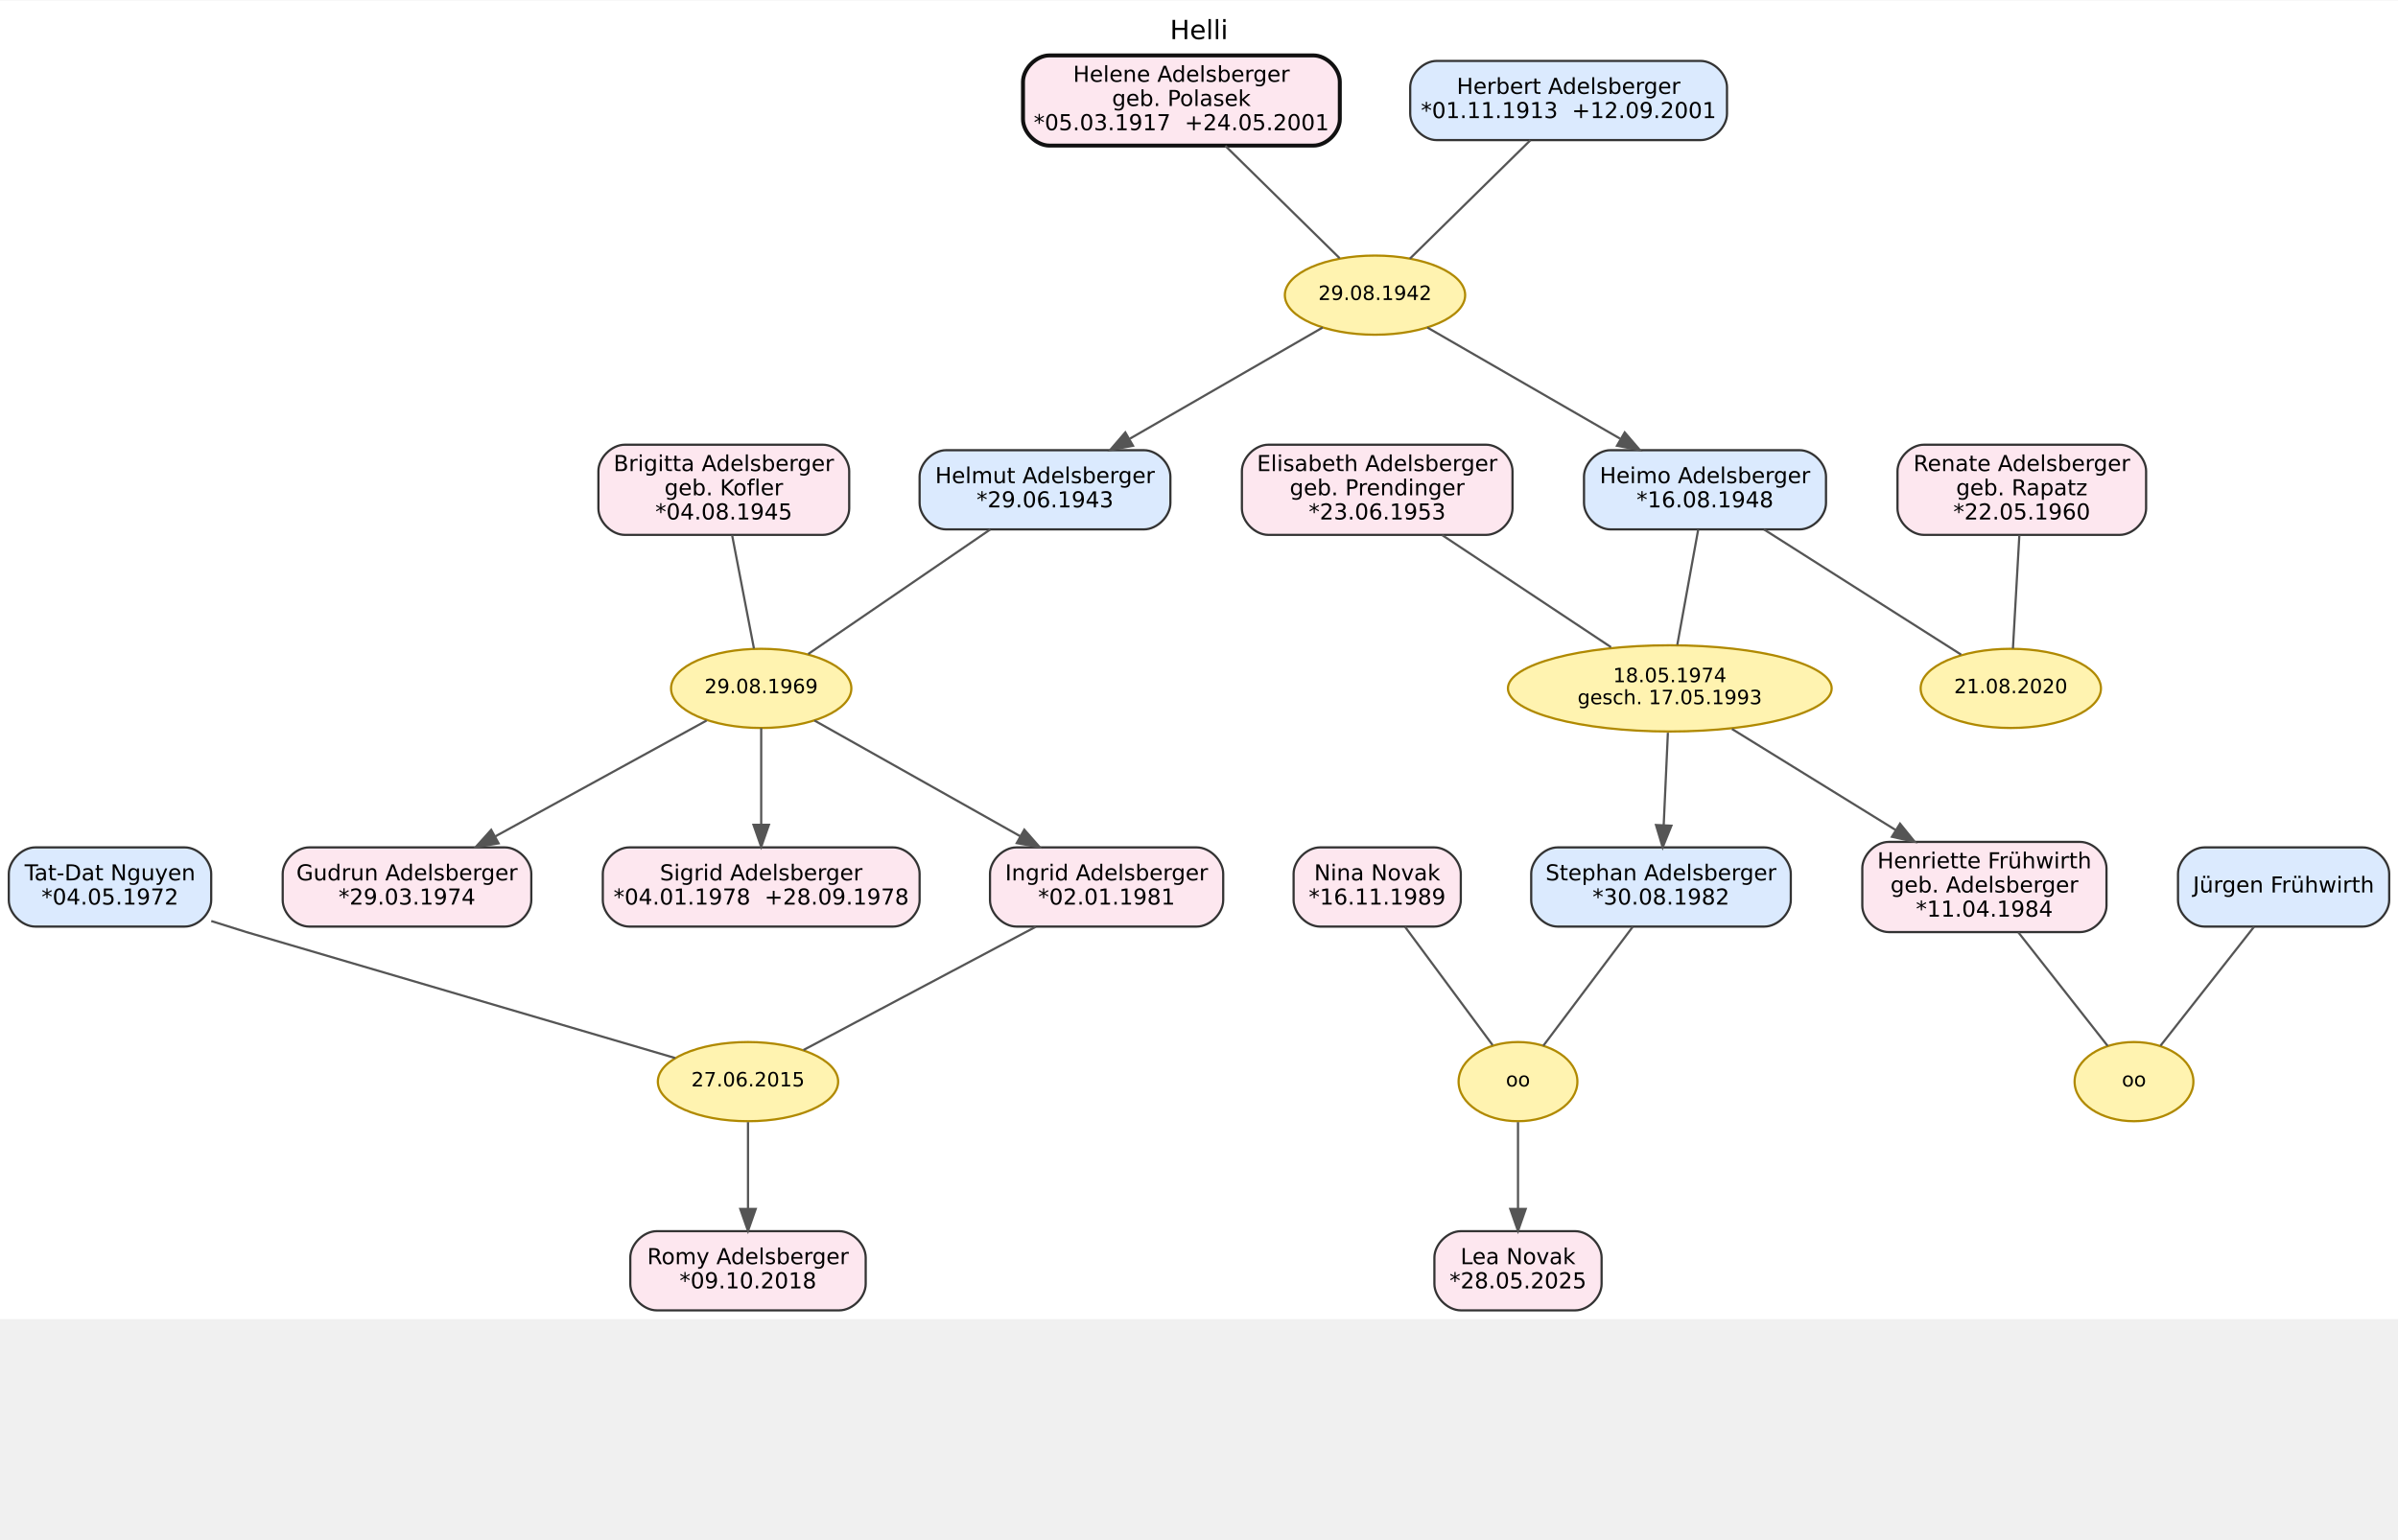
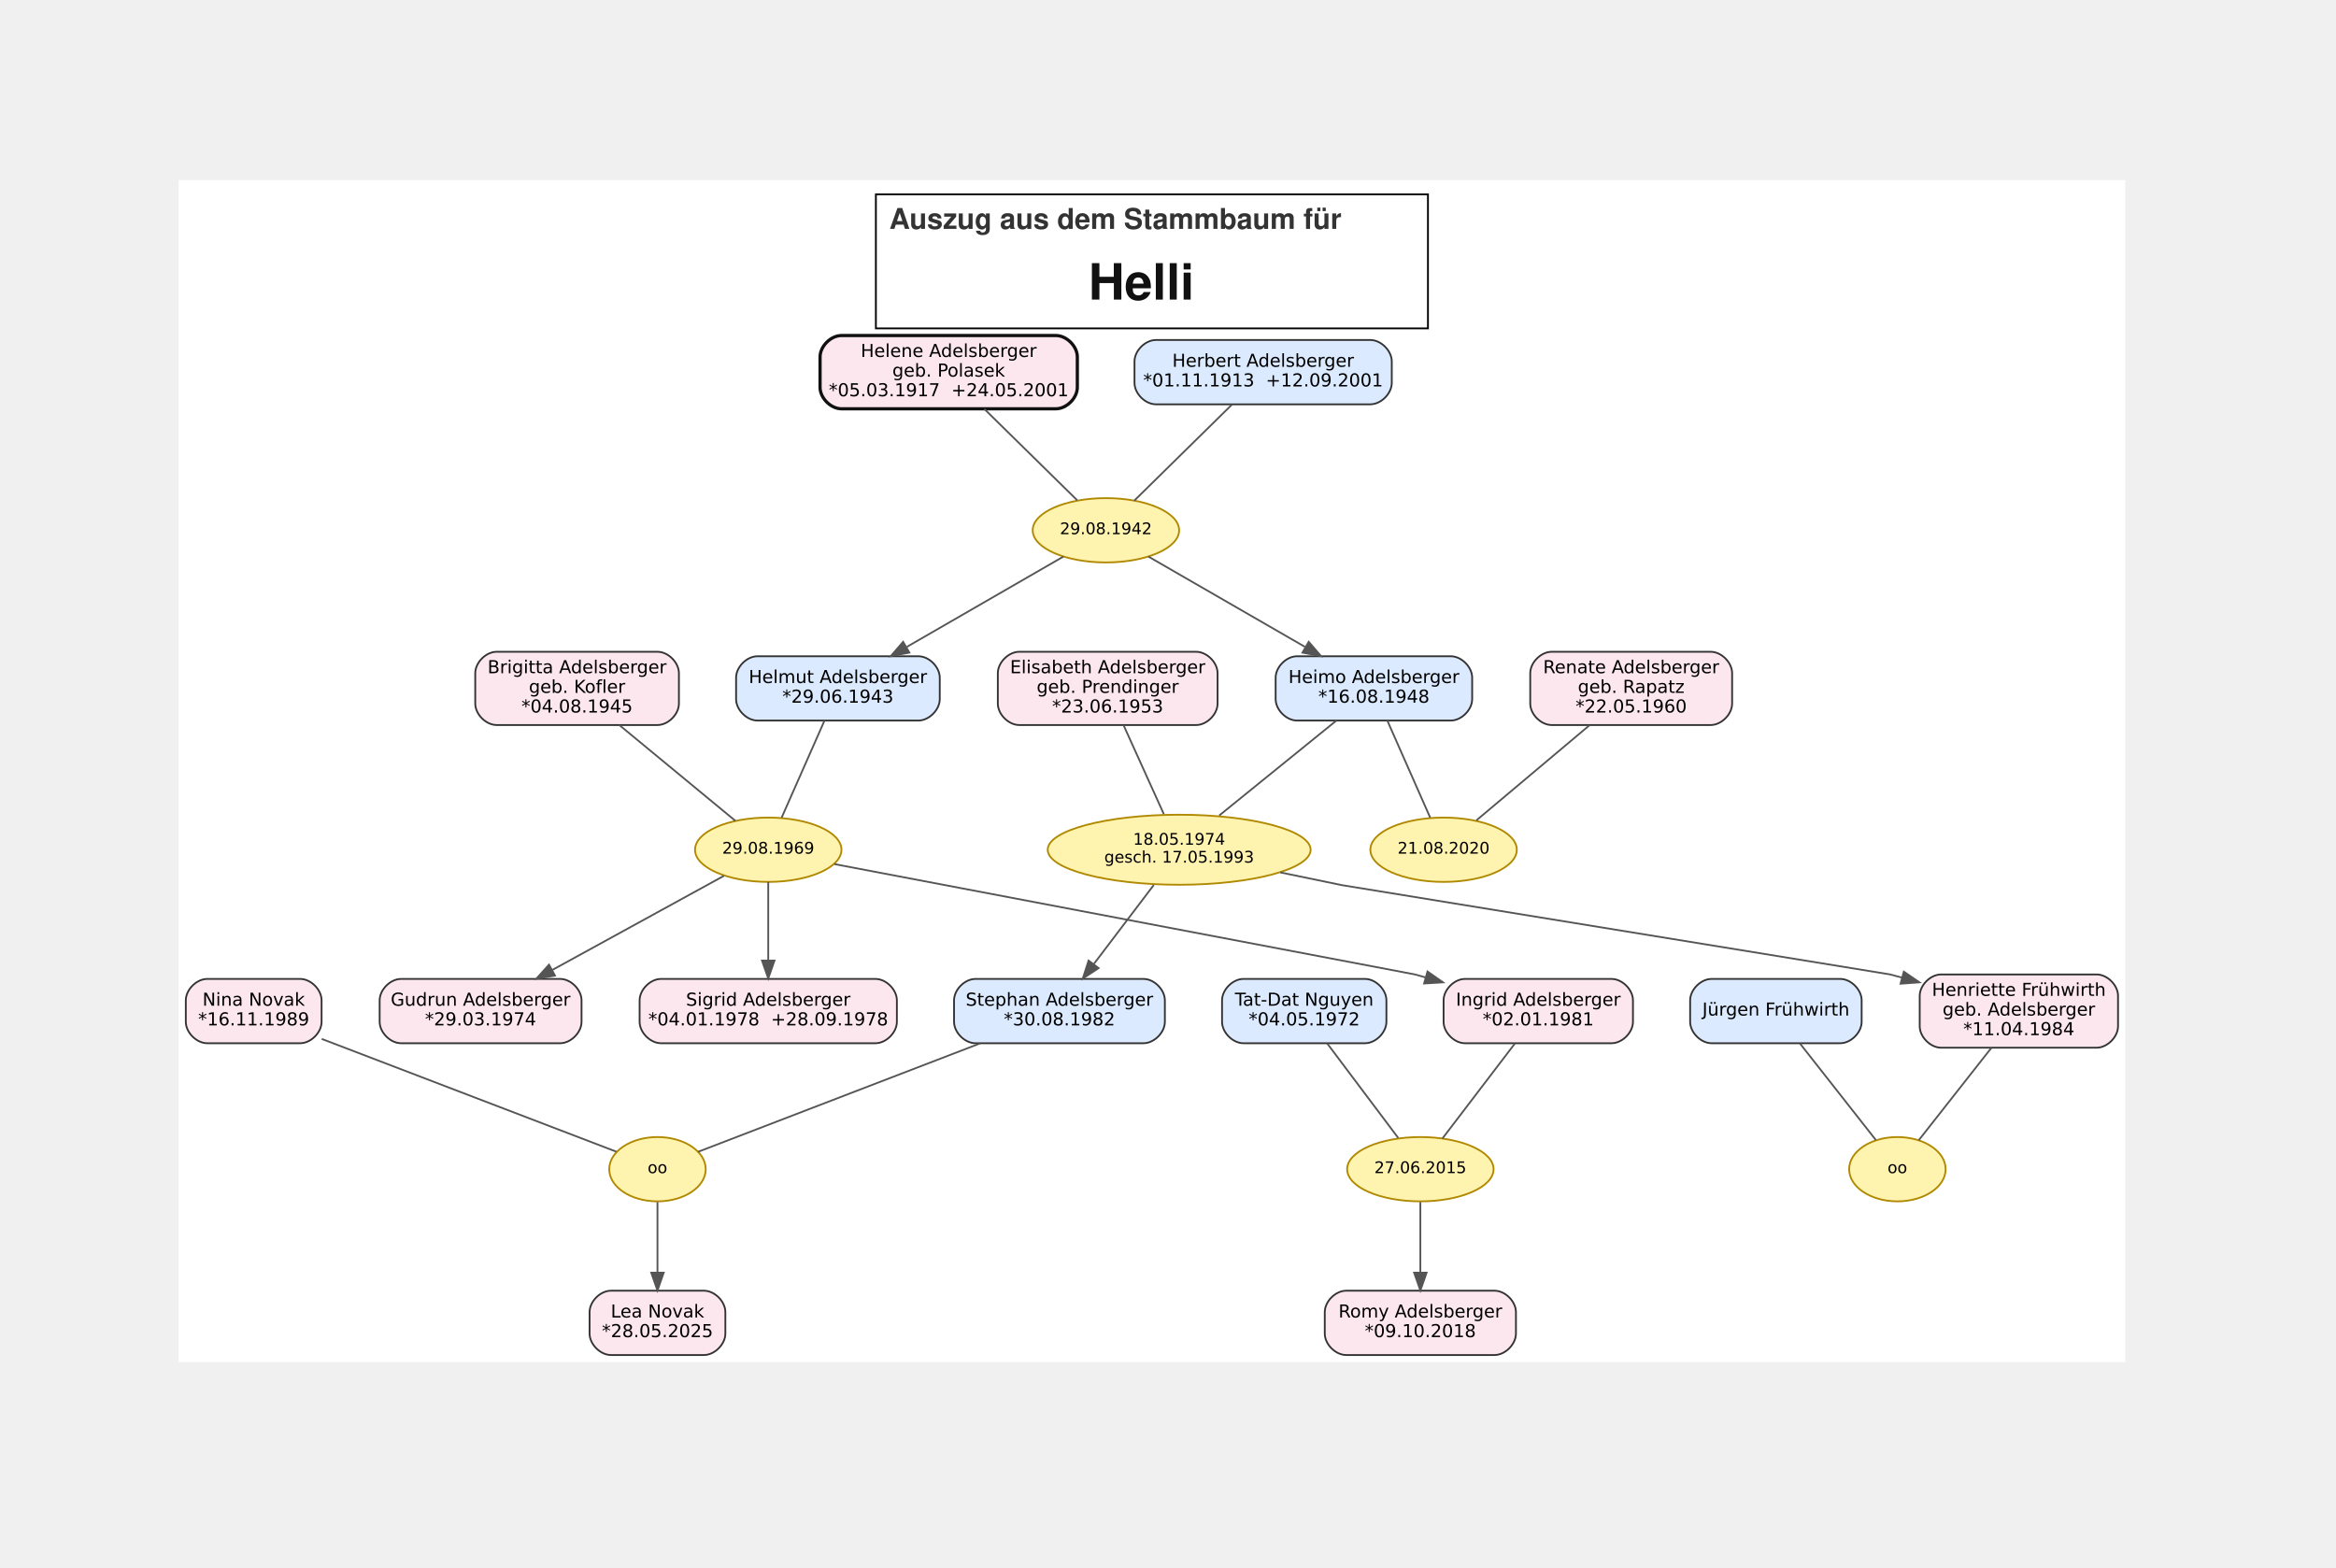
- <svg xmlns="http://www.w3.org/2000/svg" width="1090pt" height="700pt" viewBox="0 0 1090 699.6">
-   <g id="graph0" class="graph" transform="scale(1 1) rotate(0) translate(4 595.6)">
-     <polygon fill="white" stroke="transparent" points="-4,4 -4,-595.6 1086,-595.6 1086,4 -4,4" />
-     <text text-anchor="middle" x="541" y="-578" font-family="DejaVu Sans" font-size="12.00">Helli</text>
+ <svg xmlns="http://www.w3.org/2000/svg" width="1326pt" height="890pt" viewBox="-82 -85.6 1307.5 876">
+   <g id="graph0" class="graph" transform="scale(1 1) rotate(0) translate(22 672)">
+     <polygon fill="white" stroke="transparent" points="-4,4 -4,-657.6 1085.5,-657.6 1085.5,4 -4,4" />
+     <text text-anchor="start" x="393.75" y="-630.3" font-family="Helvetica,sans-Serif" font-weight="bold" font-size="16.00" fill="#333333">Auszug aus dem Stammbaum für</text>
+     <text text-anchor="start" x="505.25" y="-590.7" font-family="Helvetica,sans-Serif" font-weight="bold" font-size="28.00" fill="#111111">Helli</text>
+     <polygon fill="none" stroke="black" points="386.25,-574.6 386.25,-649.6 695.25,-649.6 695.25,-574.6 386.25,-574.6" />
+     <g id="P_att35" class="node">
+       <path fill="#fde7ef" stroke="#333333" d="M1069.5,-213C1069.5,-213 982.5,-213 982.5,-213 976.5,-213 970.5,-207 970.5,-201 970.5,-201 970.5,-184 970.5,-184 970.5,-178 976.5,-172 982.5,-172 982.5,-172 1069.5,-172 1069.5,-172 1075.5,-172 1081.5,-178 1081.5,-184 1081.5,-184 1081.5,-201 1081.5,-201 1081.5,-207 1075.5,-213 1069.5,-213" />
+       <text text-anchor="middle" x="1026" y="-201" font-family="DejaVu Sans" font-size="10.00">Henriette Frühwirth</text>
+       <text text-anchor="middle" x="1026" y="-190" font-family="DejaVu Sans" font-size="10.00">geb. Adelsberger</text>
+       <text text-anchor="middle" x="1026" y="-179" font-family="DejaVu Sans" font-size="10.00">*11.04.1984</text>
+     </g>
+     <g id="P_g6p13" class="node">
+       <path fill="#dbeafe" stroke="#333333" d="M926,-210.5C926,-210.5 854,-210.5 854,-210.5 848,-210.5 842,-204.5 842,-198.5 842,-198.5 842,-186.5 842,-186.5 842,-180.5 848,-174.5 854,-174.5 854,-174.5 926,-174.5 926,-174.5 932,-174.5 938,-180.5 938,-186.5 938,-186.5 938,-198.5 938,-198.5 938,-204.5 932,-210.5 926,-210.5" />
+       <text text-anchor="middle" x="890" y="-190" font-family="DejaVu Sans" font-size="10.00">Jürgen Frühwirth</text>
+     </g>
+     <g id="M_g6F5" class="node">
+       <ellipse fill="#fff3b0" stroke="#b08900" cx="958" cy="-104" rx="27" ry="18" />
+       <text text-anchor="middle" x="958" y="-101.8" font-family="DejaVu Sans" font-size="9.00">oo</text>
+     </g>
+     <g id="edge37" class="edge">
+       <path fill="none" stroke="#555555" d="M1010.57,-171.87C998.27,-156.22 981.28,-134.61 969.98,-120.25" />
+     </g>
    <g id="P_att34" class="node">
-       <path fill="#fde7ef" stroke="#333333" d="M540,-210.5C540,-210.5 458,-210.5 458,-210.5 452,-210.5 446,-204.5 446,-198.5 446,-198.5 446,-186.5 446,-186.5 446,-180.5 452,-174.5 458,-174.5 458,-174.5 540,-174.5 540,-174.5 546,-174.5 552,-180.5 552,-186.5 552,-186.5 552,-198.5 552,-198.5 552,-204.5 546,-210.5 540,-210.5" />
-       <text text-anchor="middle" x="499" y="-195.5" font-family="DejaVu Sans" font-size="10.00">Ingrid Adelsberger</text>
-       <text text-anchor="middle" x="499" y="-184.5" font-family="DejaVu Sans" font-size="10.00">*02.01.1981</text>
+       <path fill="#fde7ef" stroke="#333333" d="M798,-210.5C798,-210.5 716,-210.5 716,-210.5 710,-210.5 704,-204.5 704,-198.5 704,-198.5 704,-186.5 704,-186.5 704,-180.5 710,-174.5 716,-174.5 716,-174.5 798,-174.5 798,-174.5 804,-174.5 810,-180.5 810,-186.5 810,-186.5 810,-198.5 810,-198.5 810,-204.5 804,-210.5 798,-210.5" />
+       <text text-anchor="middle" x="757" y="-195.5" font-family="DejaVu Sans" font-size="10.00">Ingrid Adelsberger</text>
+       <text text-anchor="middle" x="757" y="-184.5" font-family="DejaVu Sans" font-size="10.00">*02.01.1981</text>
    </g>
    <g id="P_g6p09" class="node">
-       <path fill="#dbeafe" stroke="#333333" d="M80,-210.5C80,-210.5 12,-210.5 12,-210.5 6,-210.5 0,-204.5 0,-198.5 0,-198.5 0,-186.5 0,-186.5 0,-180.5 6,-174.5 12,-174.5 12,-174.5 80,-174.5 80,-174.5 86,-174.5 92,-180.5 92,-186.5 92,-186.5 92,-198.5 92,-198.5 92,-204.5 86,-210.5 80,-210.5" />
-       <text text-anchor="middle" x="46" y="-195.5" font-family="DejaVu Sans" font-size="10.00">Tat-Dat Nguyen</text>
-       <text text-anchor="middle" x="46" y="-184.5" font-family="DejaVu Sans" font-size="10.00">*04.05.1972</text>
+       <path fill="#dbeafe" stroke="#333333" d="M660,-210.5C660,-210.5 592,-210.5 592,-210.5 586,-210.5 580,-204.5 580,-198.5 580,-198.5 580,-186.5 580,-186.5 580,-180.5 586,-174.5 592,-174.5 592,-174.5 660,-174.5 660,-174.5 666,-174.5 672,-180.5 672,-186.5 672,-186.5 672,-198.5 672,-198.5 672,-204.5 666,-210.5 660,-210.5" />
+       <text text-anchor="middle" x="626" y="-195.5" font-family="DejaVu Sans" font-size="10.00">Tat-Dat Nguyen</text>
+       <text text-anchor="middle" x="626" y="-184.5" font-family="DejaVu Sans" font-size="10.00">*04.05.1972</text>
    </g>
    <g id="M_g6F2" class="node">
-       <ellipse fill="#fff3b0" stroke="#b08900" cx="336" cy="-104" rx="40.98" ry="18" />
-       <text text-anchor="middle" x="336" y="-101.8" font-family="DejaVu Sans" font-size="9.00">27.06.2015</text>
-     </g>
-     <g id="edge16" class="edge">
-       <path fill="none" stroke="#555555" d="M466.8,-174.41C435.81,-157.97 389.59,-133.44 361.2,-118.37" />
+       <ellipse fill="#fff3b0" stroke="#b08900" cx="691" cy="-104" rx="40.98" ry="18" />
+       <text text-anchor="middle" x="691" y="-101.8" font-family="DejaVu Sans" font-size="9.00">27.06.2015</text>
+     </g>
+     <g id="edge21" class="edge">
+       <path fill="none" stroke="#555555" d="M743.96,-174.41C732.16,-158.95 714.92,-136.35 703.34,-121.18" />
+     </g>
+     <g id="P_att36" class="node">
+       <path fill="#dbeafe" stroke="#333333" d="M410,-391.1C410,-391.1 320,-391.1 320,-391.1 314,-391.1 308,-385.1 308,-379.1 308,-379.1 308,-367.1 308,-367.1 308,-361.1 314,-355.1 320,-355.1 320,-355.1 410,-355.1 410,-355.1 416,-355.1 422,-361.1 422,-367.1 422,-367.1 422,-379.1 422,-379.1 422,-385.1 416,-391.1 410,-391.1" />
+       <text text-anchor="middle" x="365" y="-376.1" font-family="DejaVu Sans" font-size="10.00">Helmut Adelsberger</text>
+       <text text-anchor="middle" x="365" y="-365.1" font-family="DejaVu Sans" font-size="10.00">*29.06.1943</text>
+     </g>
+     <g id="P_g6p02" class="node">
+       <path fill="#fde7ef" stroke="#333333" d="M264,-393.6C264,-393.6 174,-393.6 174,-393.6 168,-393.6 162,-387.6 162,-381.6 162,-381.6 162,-364.6 162,-364.6 162,-358.6 168,-352.6 174,-352.6 174,-352.6 264,-352.6 264,-352.6 270,-352.6 276,-358.6 276,-364.6 276,-364.6 276,-381.6 276,-381.6 276,-387.6 270,-393.6 264,-393.6" />
+       <text text-anchor="middle" x="219" y="-381.6" font-family="DejaVu Sans" font-size="10.00">Brigitta Adelsberger</text>
+       <text text-anchor="middle" x="219" y="-370.6" font-family="DejaVu Sans" font-size="10.00">geb. Kofler</text>
+       <text text-anchor="middle" x="219" y="-359.6" font-family="DejaVu Sans" font-size="10.00">*04.08.1945</text>
+     </g>
+     <g id="P_att07" class="node">
+       <path fill="#dbeafe" stroke="#333333" d="M708,-391.1C708,-391.1 622,-391.1 622,-391.1 616,-391.1 610,-385.1 610,-379.1 610,-379.1 610,-367.1 610,-367.1 610,-361.1 616,-355.1 622,-355.1 622,-355.1 708,-355.1 708,-355.1 714,-355.1 720,-361.1 720,-367.1 720,-367.1 720,-379.1 720,-379.1 720,-385.1 714,-391.1 708,-391.1" />
+       <text text-anchor="middle" x="665" y="-376.1" font-family="DejaVu Sans" font-size="10.00">Heimo Adelsberger</text>
+       <text text-anchor="middle" x="665" y="-365.1" font-family="DejaVu Sans" font-size="10.00">*16.08.1948</text>
+     </g>
+     <g id="M_g6F1" class="node">
+       <ellipse fill="#fff3b0" stroke="#b08900" cx="326" cy="-282.8" rx="40.98" ry="18" />
+       <text text-anchor="middle" x="326" y="-280.6" font-family="DejaVu Sans" font-size="9.00">29.08.1969</text>
+     </g>
+     <g id="edge27" class="edge">
+       <path fill="none" stroke="#555555" d="M357.48,-355.07C350.57,-339.44 340.4,-316.39 333.5,-300.77" />
+     </g>
+     <g id="P_att06" class="node">
+       <path fill="#fde7ef" stroke="#111111" stroke-width="1.8" d="M487,-570.6C487,-570.6 367,-570.6 367,-570.6 361,-570.6 355,-564.6 355,-558.6 355,-558.6 355,-541.6 355,-541.6 355,-535.6 361,-529.6 367,-529.6 367,-529.6 487,-529.6 487,-529.6 493,-529.6 499,-535.6 499,-541.6 499,-541.6 499,-558.6 499,-558.6 499,-564.6 493,-570.6 487,-570.6" />
+       <text text-anchor="middle" x="427" y="-558.6" font-family="DejaVu Sans" font-size="10.00">Helene Adelsberger</text>
+       <text text-anchor="middle" x="427" y="-547.6" font-family="DejaVu Sans" font-size="10.00">geb. Polasek</text>
+       <text text-anchor="middle" x="427" y="-536.6" font-family="DejaVu Sans" font-size="10.00">*05.03.1917  +24.05.2001</text>
+     </g>
+     <g id="P_att05" class="node">
+       <path fill="#dbeafe" stroke="#333333" d="M663,-568.1C663,-568.1 543,-568.1 543,-568.1 537,-568.1 531,-562.1 531,-556.1 531,-556.1 531,-544.1 531,-544.1 531,-538.1 537,-532.1 543,-532.1 543,-532.1 663,-532.1 663,-532.1 669,-532.1 675,-538.1 675,-544.1 675,-544.1 675,-556.1 675,-556.1 675,-562.1 669,-568.1 663,-568.1" />
+       <text text-anchor="middle" x="603" y="-553.1" font-family="DejaVu Sans" font-size="10.00">Herbert Adelsberger</text>
+       <text text-anchor="middle" x="603" y="-542.1" font-family="DejaVu Sans" font-size="10.00">*01.11.1913  +12.09.2001</text>
+     </g>
+     <g id="M_attF2" class="node">
+       <ellipse fill="#fff3b0" stroke="#b08900" cx="515" cy="-461.6" rx="40.98" ry="18" />
+       <text text-anchor="middle" x="515" y="-459.4" font-family="DejaVu Sans" font-size="9.00">29.08.1942</text>
+     </g>
+     <g id="edge12" class="edge">
+       <path fill="none" stroke="#555555" d="M446.97,-529.47C462.69,-514.02 484.31,-492.76 498.93,-478.4" />
+     </g>
+     <g id="P_g6p10" class="node">
+       <path fill="#fde7ef" stroke="#333333" d="M732.5,-36C732.5,-36 649.5,-36 649.5,-36 643.5,-36 637.5,-30 637.5,-24 637.5,-24 637.5,-12 637.5,-12 637.5,-6 643.5,0 649.5,0 649.5,0 732.5,0 732.5,0 738.5,0 744.5,-6 744.5,-12 744.5,-12 744.5,-24 744.5,-24 744.5,-30 738.5,-36 732.5,-36" />
+       <text text-anchor="middle" x="691" y="-21" font-family="DejaVu Sans" font-size="10.00">Romy Adelsberger</text>
+       <text text-anchor="middle" x="691" y="-10" font-family="DejaVu Sans" font-size="10.00">*09.10.2018</text>
+     </g>
+     <g id="P_attS02" class="node">
+       <path fill="#fde7ef" stroke="#333333" d="M64,-210.5C64,-210.5 12,-210.5 12,-210.5 6,-210.5 0,-204.5 0,-198.5 0,-198.5 0,-186.5 0,-186.5 0,-180.5 6,-174.5 12,-174.5 12,-174.5 64,-174.5 64,-174.5 70,-174.5 76,-180.5 76,-186.5 76,-186.5 76,-198.5 76,-198.5 76,-204.5 70,-210.5 64,-210.5" />
+       <text text-anchor="middle" x="38" y="-195.5" font-family="DejaVu Sans" font-size="10.00">Nina Novak</text>
+       <text text-anchor="middle" x="38" y="-184.5" font-family="DejaVu Sans" font-size="10.00">*16.11.1989</text>
    </g>
    <g id="P_att21" class="node">
-       <path fill="#dbeafe" stroke="#333333" d="M798,-210.5C798,-210.5 704,-210.5 704,-210.5 698,-210.5 692,-204.5 692,-198.5 692,-198.5 692,-186.5 692,-186.5 692,-180.5 698,-174.5 704,-174.5 704,-174.5 798,-174.5 798,-174.5 804,-174.5 810,-180.5 810,-186.5 810,-186.5 810,-198.5 810,-198.5 810,-204.5 804,-210.5 798,-210.5" />
-       <text text-anchor="middle" x="751" y="-195.5" font-family="DejaVu Sans" font-size="10.00">Stephan Adelsberger</text>
-       <text text-anchor="middle" x="751" y="-184.5" font-family="DejaVu Sans" font-size="10.00">*30.08.1982</text>
-     </g>
-     <g id="P_att35" class="node">
-       <path fill="#fde7ef" stroke="#333333" d="M941.5,-213C941.5,-213 854.5,-213 854.5,-213 848.5,-213 842.5,-207 842.5,-201 842.5,-201 842.5,-184 842.5,-184 842.5,-178 848.5,-172 854.5,-172 854.5,-172 941.5,-172 941.5,-172 947.5,-172 953.5,-178 953.5,-184 953.5,-184 953.5,-201 953.5,-201 953.5,-207 947.5,-213 941.5,-213" />
-       <text text-anchor="middle" x="898" y="-201" font-family="DejaVu Sans" font-size="10.00">Henriette Frühwirth</text>
-       <text text-anchor="middle" x="898" y="-190" font-family="DejaVu Sans" font-size="10.00">geb. Adelsberger</text>
-       <text text-anchor="middle" x="898" y="-179" font-family="DejaVu Sans" font-size="10.00">*11.04.1984</text>
-     </g>
-     <g id="P_attS02" class="node">
-       <path fill="#fde7ef" stroke="#333333" d="M648,-210.5C648,-210.5 596,-210.5 596,-210.5 590,-210.5 584,-204.5 584,-198.5 584,-198.5 584,-186.5 584,-186.5 584,-180.5 590,-174.5 596,-174.5 596,-174.5 648,-174.5 648,-174.5 654,-174.5 660,-180.5 660,-186.5 660,-186.5 660,-198.5 660,-198.5 660,-204.5 654,-210.5 648,-210.5" />
-       <text text-anchor="middle" x="622" y="-195.5" font-family="DejaVu Sans" font-size="10.00">Nina Novak</text>
-       <text text-anchor="middle" x="622" y="-184.5" font-family="DejaVu Sans" font-size="10.00">*16.11.1989</text>
+       <path fill="#dbeafe" stroke="#333333" d="M536,-210.5C536,-210.5 442,-210.5 442,-210.5 436,-210.5 430,-204.5 430,-198.5 430,-198.5 430,-186.5 430,-186.5 430,-180.5 436,-174.5 442,-174.5 442,-174.5 536,-174.5 536,-174.5 542,-174.5 548,-180.5 548,-186.5 548,-186.5 548,-198.5 548,-198.5 548,-204.5 542,-210.5 536,-210.5" />
+       <text text-anchor="middle" x="489" y="-195.5" font-family="DejaVu Sans" font-size="10.00">Stephan Adelsberger</text>
+       <text text-anchor="middle" x="489" y="-184.5" font-family="DejaVu Sans" font-size="10.00">*30.08.1982</text>
    </g>
    <g id="M_attF10" class="node">
-       <ellipse fill="#fff3b0" stroke="#b08900" cx="686" cy="-104" rx="27" ry="18" />
-       <text text-anchor="middle" x="686" y="-101.8" font-family="DejaVu Sans" font-size="9.00">oo</text>
+       <ellipse fill="#fff3b0" stroke="#b08900" cx="264" cy="-104" rx="27" ry="18" />
+       <text text-anchor="middle" x="264" y="-101.8" font-family="DejaVu Sans" font-size="9.00">oo</text>
+     </g>
+     <g id="edge40" class="edge">
+       <path fill="none" stroke="#555555" d="M76.08,-176.92C123.26,-158.87 202.13,-128.68 240.97,-113.81" />
+     </g>
+     <g id="P_att14" class="node">
+       <path fill="#fde7ef" stroke="#333333" d="M565.5,-393.6C565.5,-393.6 466.5,-393.6 466.5,-393.6 460.5,-393.6 454.5,-387.6 454.5,-381.6 454.5,-381.6 454.5,-364.6 454.5,-364.6 454.5,-358.6 460.5,-352.6 466.5,-352.6 466.5,-352.6 565.5,-352.6 565.5,-352.6 571.5,-352.6 577.5,-358.6 577.5,-364.6 577.5,-364.6 577.5,-381.6 577.5,-381.6 577.5,-387.6 571.5,-393.6 565.5,-393.6" />
+       <text text-anchor="middle" x="516" y="-381.6" font-family="DejaVu Sans" font-size="10.00">Elisabeth Adelsberger</text>
+       <text text-anchor="middle" x="516" y="-370.6" font-family="DejaVu Sans" font-size="10.00">geb. Prendinger</text>
+       <text text-anchor="middle" x="516" y="-359.6" font-family="DejaVu Sans" font-size="10.00">*23.06.1953</text>
+     </g>
+     <g id="M_attF5" class="node">
+       <ellipse fill="#fff3b0" stroke="#b08900" cx="556" cy="-282.8" rx="73.58" ry="19.6" />
+       <text text-anchor="middle" x="556" y="-285.6" font-family="DejaVu Sans" font-size="9.00">18.05.1974</text>
+       <text text-anchor="middle" x="556" y="-275.6" font-family="DejaVu Sans" font-size="9.00">gesch. 17.05.1993</text>
+     </g>
+     <g id="edge3" class="edge">
+       <path fill="none" stroke="#555555" d="M524.88,-352.5C531.6,-337.67 540.78,-317.41 547.42,-302.73" />
+     </g>
+     <g id="edge36" class="edge">
+       <path fill="none" stroke="#555555" d="M903.43,-174.41C915.82,-158.65 934.04,-135.48 945.96,-120.32" />
+     </g>
+     <g id="edge39" class="edge">
+       <path fill="none" stroke="#555555" d="M444.55,-174.41C397.03,-156.14 323.58,-127.91 286.73,-113.74" />
+     </g>
+     <g id="P_att32" class="node">
+       <path fill="#fde7ef" stroke="#333333" d="M209.5,-210.5C209.5,-210.5 120.5,-210.5 120.5,-210.5 114.5,-210.5 108.5,-204.5 108.5,-198.5 108.5,-198.5 108.5,-186.5 108.5,-186.5 108.5,-180.5 114.5,-174.5 120.5,-174.5 120.5,-174.5 209.5,-174.5 209.5,-174.5 215.5,-174.5 221.5,-180.5 221.5,-186.5 221.5,-186.5 221.5,-198.5 221.5,-198.5 221.5,-204.5 215.5,-210.5 209.5,-210.5" />
+       <text text-anchor="middle" x="165" y="-195.5" font-family="DejaVu Sans" font-size="10.00">Gudrun Adelsberger</text>
+       <text text-anchor="middle" x="165" y="-184.5" font-family="DejaVu Sans" font-size="10.00">*29.03.1974</text>
+     </g>
+     <g id="P_att33" class="node">
+       <path fill="#fde7ef" stroke="#333333" d="M386,-210.5C386,-210.5 266,-210.5 266,-210.5 260,-210.5 254,-204.5 254,-198.5 254,-198.5 254,-186.5 254,-186.5 254,-180.5 260,-174.5 266,-174.5 266,-174.5 386,-174.5 386,-174.5 392,-174.5 398,-180.5 398,-186.5 398,-186.5 398,-198.5 398,-198.5 398,-204.5 392,-210.5 386,-210.5" />
+       <text text-anchor="middle" x="326" y="-195.5" font-family="DejaVu Sans" font-size="10.00">Sigrid Adelsberger</text>
+       <text text-anchor="middle" x="326" y="-184.5" font-family="DejaVu Sans" font-size="10.00">*04.01.1978  +28.09.1978</text>
+     </g>
+     <g id="edge28" class="edge">
+       <path fill="none" stroke="#555555" d="M242.75,-352.5C262.33,-336.34 289.7,-313.76 307.63,-298.96" />
+     </g>
+     <g id="P_att08" class="node">
+       <path fill="#fde7ef" stroke="#333333" d="M853.5,-393.6C853.5,-393.6 764.5,-393.6 764.5,-393.6 758.5,-393.6 752.5,-387.6 752.5,-381.6 752.5,-381.6 752.5,-364.6 752.5,-364.6 752.5,-358.6 758.5,-352.6 764.5,-352.6 764.5,-352.6 853.5,-352.6 853.5,-352.6 859.5,-352.6 865.5,-358.6 865.5,-364.6 865.5,-364.6 865.5,-381.6 865.5,-381.6 865.5,-387.6 859.5,-393.6 853.5,-393.6" />
+       <text text-anchor="middle" x="809" y="-381.6" font-family="DejaVu Sans" font-size="10.00">Renate Adelsberger</text>
+       <text text-anchor="middle" x="809" y="-370.6" font-family="DejaVu Sans" font-size="10.00">geb. Rapatz</text>
+       <text text-anchor="middle" x="809" y="-359.6" font-family="DejaVu Sans" font-size="10.00">*22.05.1960</text>
    </g>
    <g id="edge2" class="edge">
-       <path fill="none" stroke="#555555" d="M738.16,-174.41C726.32,-158.65 708.9,-135.48 697.51,-120.32" />
-     </g>
-     <g id="P_g6p13" class="node">
-       <path fill="#dbeafe" stroke="#333333" d="M1070,-210.5C1070,-210.5 998,-210.5 998,-210.5 992,-210.5 986,-204.5 986,-198.5 986,-198.5 986,-186.5 986,-186.5 986,-180.5 992,-174.5 998,-174.5 998,-174.5 1070,-174.5 1070,-174.5 1076,-174.5 1082,-180.5 1082,-186.5 1082,-186.5 1082,-198.5 1082,-198.5 1082,-204.5 1076,-210.5 1070,-210.5" />
-       <text text-anchor="middle" x="1034" y="-190" font-family="DejaVu Sans" font-size="10.00">Jürgen Frühwirth</text>
-     </g>
-     <g id="M_g6F5" class="node">
-       <ellipse fill="#fff3b0" stroke="#b08900" cx="966" cy="-104" rx="27" ry="18" />
-       <text text-anchor="middle" x="966" y="-101.8" font-family="DejaVu Sans" font-size="9.00">oo</text>
+       <path fill="none" stroke="#555555" d="M643.98,-355.07C625.18,-339.84 597.69,-317.57 578.45,-301.99" />
+     </g>
+     <g id="M_attF3" class="node">
+       <ellipse fill="#fff3b0" stroke="#b08900" cx="704" cy="-282.8" rx="40.98" ry="18" />
+       <text text-anchor="middle" x="704" y="-280.6" font-family="DejaVu Sans" font-size="9.00">21.08.2020</text>
+     </g>
+     <g id="edge24" class="edge">
+       <path fill="none" stroke="#555555" d="M672.52,-355.07C679.43,-339.44 689.6,-316.39 696.5,-300.77" />
+     </g>
+     <g id="edge20" class="edge">
+       <path fill="none" stroke="#555555" d="M638.84,-174.41C650.39,-159.05 667.23,-136.63 678.63,-121.47" />
+     </g>
+     <g id="P_att41" class="node">
+       <path fill="#fde7ef" stroke="#333333" d="M290,-36C290,-36 238,-36 238,-36 232,-36 226,-30 226,-24 226,-24 226,-12 226,-12 226,-6 232,0 238,0 238,0 290,0 290,0 296,0 302,-6 302,-12 302,-12 302,-24 302,-24 302,-30 296,-36 290,-36" />
+       <text text-anchor="middle" x="264" y="-21" font-family="DejaVu Sans" font-size="10.00">Lea Novak</text>
+       <text text-anchor="middle" x="264" y="-10" font-family="DejaVu Sans" font-size="10.00">*28.05.2025</text>
+     </g>
+     <g id="edge25" class="edge">
+       <path fill="none" stroke="#555555" d="M785.7,-352.5C766.61,-336.45 739.96,-314.04 722.36,-299.24" />
+     </g>
+     <g id="edge11" class="edge">
+       <path fill="none" stroke="#555555" d="M585.61,-532.01C569.69,-516.35 546.3,-493.37 530.87,-478.2" />
+     </g>
+     <g id="edge5" class="edge">
+       <path fill="none" stroke="#555555" d="M612.6,-270.11C631.1,-266.28 647,-263 647,-263 647,-263 954,-213 954,-213 954,-213 956.55,-212.31 960.68,-211.19" />
+       <polygon fill="#555555" stroke="#555555" points="961.6,-214.57 970.34,-208.58 959.77,-207.81 961.6,-214.57" />
+     </g>
+     <g id="edge4" class="edge">
+       <path fill="none" stroke="#555555" d="M541.79,-263.07C532.06,-250.24 519.03,-233.07 508.35,-219" />
+       <polygon fill="#555555" stroke="#555555" points="510.89,-216.55 502.05,-210.7 505.31,-220.78 510.89,-216.55" />
+     </g>
+     <g id="edge13" class="edge">
+       <path fill="none" stroke="#555555" d="M491.23,-446.89C467.7,-433.32 431.29,-412.33 403.61,-396.36" />
+       <polygon fill="#555555" stroke="#555555" points="405,-393.12 394.59,-391.16 401.5,-399.19 405,-393.12" />
+     </g>
+     <g id="edge14" class="edge">
+       <path fill="none" stroke="#555555" d="M538.77,-446.89C562.3,-433.32 598.71,-412.33 626.39,-396.36" />
+       <polygon fill="#555555" stroke="#555555" points="628.5,-399.19 635.41,-391.16 625,-393.12 628.5,-399.19" />
+     </g>
+     <g id="edge22" class="edge">
+       <path fill="none" stroke="#555555" d="M691,-85.6C691,-74.26 691,-59.23 691,-46.32" />
+       <polygon fill="#555555" stroke="#555555" points="694.5,-46.1 691,-36.1 687.5,-46.1 694.5,-46.1" />
+     </g>
+     <g id="edge31" class="edge">
+       <path fill="none" stroke="#555555" d="M363.04,-274.76C455.3,-257.23 688,-213 688,-213 688,-213 690.2,-212.38 693.8,-211.36" />
+       <polygon fill="#555555" stroke="#555555" points="694.99,-214.66 703.66,-208.58 693.08,-207.93 694.99,-214.66" />
    </g>
    <g id="edge29" class="edge">
-       <path fill="none" stroke="#555555" d="M913.43,-171.87C925.73,-156.22 942.72,-134.61 954.02,-120.25" />
-     </g>
-     <g id="edge15" class="edge">
-       <path fill="none" stroke="#555555" d="M92.03,-177.02C101.16,-174.15 108,-172 108,-172 108,-172 239.61,-133.32 302.85,-114.74" />
-     </g>
-     <g id="P_att14" class="node">
-       <path fill="#fde7ef" stroke="#333333" d="M671.5,-393.6C671.5,-393.6 572.5,-393.6 572.5,-393.6 566.5,-393.6 560.5,-387.6 560.5,-381.6 560.5,-381.6 560.5,-364.6 560.5,-364.6 560.5,-358.6 566.5,-352.6 572.5,-352.6 572.5,-352.6 671.5,-352.6 671.5,-352.6 677.5,-352.6 683.5,-358.6 683.5,-364.6 683.5,-364.6 683.5,-381.6 683.5,-381.6 683.5,-387.6 677.5,-393.6 671.5,-393.6" />
-       <text text-anchor="middle" x="622" y="-381.6" font-family="DejaVu Sans" font-size="10.00">Elisabeth Adelsberger</text>
-       <text text-anchor="middle" x="622" y="-370.6" font-family="DejaVu Sans" font-size="10.00">geb. Prendinger</text>
-       <text text-anchor="middle" x="622" y="-359.6" font-family="DejaVu Sans" font-size="10.00">*23.06.1953</text>
-     </g>
-     <g id="P_att07" class="node">
-       <path fill="#dbeafe" stroke="#333333" d="M814,-391.1C814,-391.1 728,-391.1 728,-391.1 722,-391.1 716,-385.1 716,-379.1 716,-379.1 716,-367.1 716,-367.1 716,-361.1 722,-355.1 728,-355.1 728,-355.1 814,-355.1 814,-355.1 820,-355.1 826,-361.1 826,-367.1 826,-367.1 826,-379.1 826,-379.1 826,-385.1 820,-391.1 814,-391.1" />
-       <text text-anchor="middle" x="771" y="-376.1" font-family="DejaVu Sans" font-size="10.00">Heimo Adelsberger</text>
-       <text text-anchor="middle" x="771" y="-365.1" font-family="DejaVu Sans" font-size="10.00">*16.08.1948</text>
-     </g>
-     <g id="M_attF5" class="node">
-       <ellipse fill="#fff3b0" stroke="#b08900" cx="755" cy="-282.8" rx="73.58" ry="19.6" />
-       <text text-anchor="middle" x="755" y="-285.6" font-family="DejaVu Sans" font-size="9.00">18.05.1974</text>
-       <text text-anchor="middle" x="755" y="-275.6" font-family="DejaVu Sans" font-size="9.00">gesch. 17.05.1993</text>
-     </g>
-     <g id="edge7" class="edge">
-       <path fill="none" stroke="#555555" d="M651.52,-352.5C674.48,-337.26 706.06,-316.29 728.28,-301.54" />
-     </g>
-     <g id="P_g6p10" class="node">
-       <path fill="#fde7ef" stroke="#333333" d="M377.5,-36C377.5,-36 294.5,-36 294.5,-36 288.5,-36 282.5,-30 282.5,-24 282.5,-24 282.5,-12 282.5,-12 282.5,-6 288.5,0 294.5,0 294.5,0 377.5,0 377.5,0 383.5,0 389.5,-6 389.5,-12 389.5,-12 389.5,-24 389.5,-24 389.5,-30 383.5,-36 377.5,-36" />
-       <text text-anchor="middle" x="336" y="-21" font-family="DejaVu Sans" font-size="10.00">Romy Adelsberger</text>
-       <text text-anchor="middle" x="336" y="-10" font-family="DejaVu Sans" font-size="10.00">*09.10.2018</text>
-     </g>
-     <g id="P_att08" class="node">
-       <path fill="#fde7ef" stroke="#333333" d="M959.5,-393.6C959.5,-393.6 870.5,-393.6 870.5,-393.6 864.5,-393.6 858.5,-387.6 858.5,-381.6 858.5,-381.6 858.5,-364.6 858.5,-364.6 858.5,-358.6 864.5,-352.6 870.5,-352.6 870.5,-352.6 959.5,-352.6 959.5,-352.6 965.5,-352.6 971.5,-358.6 971.5,-364.6 971.5,-364.6 971.5,-381.6 971.5,-381.6 971.5,-387.6 965.5,-393.6 959.5,-393.6" />
-       <text text-anchor="middle" x="915" y="-381.6" font-family="DejaVu Sans" font-size="10.00">Renate Adelsberger</text>
-       <text text-anchor="middle" x="915" y="-370.6" font-family="DejaVu Sans" font-size="10.00">geb. Rapatz</text>
-       <text text-anchor="middle" x="915" y="-359.6" font-family="DejaVu Sans" font-size="10.00">*22.05.1960</text>
-     </g>
-     <g id="M_attF3" class="node">
-       <ellipse fill="#fff3b0" stroke="#b08900" cx="910" cy="-282.8" rx="40.98" ry="18" />
-       <text text-anchor="middle" x="910" y="-280.6" font-family="DejaVu Sans" font-size="9.00">21.08.2020</text>
-     </g>
-     <g id="edge32" class="edge">
-       <path fill="none" stroke="#555555" d="M913.89,-352.5C913.02,-337.06 911.81,-315.73 910.97,-300.95" />
-     </g>
-     <g id="edge28" class="edge">
-       <path fill="none" stroke="#555555" d="M1020.57,-174.41C1008.18,-158.65 989.96,-135.48 978.04,-120.32" />
-     </g>
-     <g id="P_att06" class="node">
-       <path fill="#fde7ef" stroke="#111111" stroke-width="1.8" d="M593,-570.6C593,-570.6 473,-570.6 473,-570.6 467,-570.6 461,-564.6 461,-558.6 461,-558.6 461,-541.6 461,-541.6 461,-535.6 467,-529.6 473,-529.6 473,-529.6 593,-529.6 593,-529.6 599,-529.6 605,-535.6 605,-541.6 605,-541.6 605,-558.6 605,-558.6 605,-564.6 599,-570.6 593,-570.6" />
-       <text text-anchor="middle" x="533" y="-558.6" font-family="DejaVu Sans" font-size="10.00">Helene Adelsberger</text>
-       <text text-anchor="middle" x="533" y="-547.6" font-family="DejaVu Sans" font-size="10.00">geb. Polasek</text>
-       <text text-anchor="middle" x="533" y="-536.6" font-family="DejaVu Sans" font-size="10.00">*05.03.1917  +24.05.2001</text>
-     </g>
-     <g id="P_att05" class="node">
-       <path fill="#dbeafe" stroke="#333333" d="M769,-568.1C769,-568.1 649,-568.1 649,-568.1 643,-568.1 637,-562.1 637,-556.1 637,-556.1 637,-544.1 637,-544.1 637,-538.1 643,-532.1 649,-532.1 649,-532.1 769,-532.1 769,-532.1 775,-532.1 781,-538.1 781,-544.1 781,-544.1 781,-556.1 781,-556.1 781,-562.1 775,-568.1 769,-568.1" />
-       <text text-anchor="middle" x="709" y="-553.1" font-family="DejaVu Sans" font-size="10.00">Herbert Adelsberger</text>
-       <text text-anchor="middle" x="709" y="-542.1" font-family="DejaVu Sans" font-size="10.00">*01.11.1913  +12.09.2001</text>
-     </g>
-     <g id="M_attF2" class="node">
-       <ellipse fill="#fff3b0" stroke="#b08900" cx="621" cy="-461.6" rx="40.98" ry="18" />
-       <text text-anchor="middle" x="621" y="-459.4" font-family="DejaVu Sans" font-size="9.00">29.08.1942</text>
-     </g>
-     <g id="edge35" class="edge">
-       <path fill="none" stroke="#555555" d="M552.97,-529.47C568.69,-514.02 590.31,-492.76 604.93,-478.4" />
-     </g>
-     <g id="P_att33" class="node">
-       <path fill="#fde7ef" stroke="#333333" d="M402,-210.5C402,-210.5 282,-210.5 282,-210.5 276,-210.5 270,-204.5 270,-198.5 270,-198.5 270,-186.5 270,-186.5 270,-180.5 276,-174.5 282,-174.5 282,-174.5 402,-174.5 402,-174.5 408,-174.5 414,-180.5 414,-186.5 414,-186.5 414,-198.5 414,-198.5 414,-204.5 408,-210.5 402,-210.5" />
-       <text text-anchor="middle" x="342" y="-195.5" font-family="DejaVu Sans" font-size="10.00">Sigrid Adelsberger</text>
-       <text text-anchor="middle" x="342" y="-184.5" font-family="DejaVu Sans" font-size="10.00">*04.01.1978  +28.09.1978</text>
-     </g>
-     <g id="edge34" class="edge">
-       <path fill="none" stroke="#555555" d="M691.61,-532.01C675.69,-516.35 652.3,-493.37 636.87,-478.2" />
-     </g>
-     <g id="P_att32" class="node">
-       <path fill="#fde7ef" stroke="#333333" d="M225.5,-210.5C225.5,-210.5 136.5,-210.5 136.5,-210.5 130.5,-210.5 124.5,-204.5 124.5,-198.5 124.5,-198.5 124.5,-186.5 124.5,-186.5 124.5,-180.5 130.5,-174.5 136.5,-174.5 136.5,-174.5 225.5,-174.5 225.5,-174.5 231.5,-174.5 237.5,-180.5 237.5,-186.5 237.5,-186.5 237.5,-198.5 237.5,-198.5 237.5,-204.5 231.5,-210.5 225.5,-210.5" />
-       <text text-anchor="middle" x="181" y="-195.5" font-family="DejaVu Sans" font-size="10.00">Gudrun Adelsberger</text>
-       <text text-anchor="middle" x="181" y="-184.5" font-family="DejaVu Sans" font-size="10.00">*29.03.1974</text>
-     </g>
-     <g id="P_att41" class="node">
-       <path fill="#fde7ef" stroke="#333333" d="M712,-36C712,-36 660,-36 660,-36 654,-36 648,-30 648,-24 648,-24 648,-12 648,-12 648,-6 654,0 660,0 660,0 712,0 712,0 718,0 724,-6 724,-12 724,-12 724,-24 724,-24 724,-30 718,-36 712,-36" />
-       <text text-anchor="middle" x="686" y="-21" font-family="DejaVu Sans" font-size="10.00">Lea Novak</text>
-       <text text-anchor="middle" x="686" y="-10" font-family="DejaVu Sans" font-size="10.00">*28.05.2025</text>
-     </g>
-     <g id="P_att36" class="node">
-       <path fill="#dbeafe" stroke="#333333" d="M516,-391.1C516,-391.1 426,-391.1 426,-391.1 420,-391.1 414,-385.1 414,-379.1 414,-379.1 414,-367.1 414,-367.1 414,-361.1 420,-355.1 426,-355.1 426,-355.1 516,-355.1 516,-355.1 522,-355.1 528,-361.1 528,-367.1 528,-367.1 528,-379.1 528,-379.1 528,-385.1 522,-391.1 516,-391.1" />
-       <text text-anchor="middle" x="471" y="-376.1" font-family="DejaVu Sans" font-size="10.00">Helmut Adelsberger</text>
-       <text text-anchor="middle" x="471" y="-365.1" font-family="DejaVu Sans" font-size="10.00">*29.06.1943</text>
-     </g>
-     <g id="P_g6p02" class="node">
-       <path fill="#fde7ef" stroke="#333333" d="M370,-393.6C370,-393.6 280,-393.6 280,-393.6 274,-393.6 268,-387.6 268,-381.6 268,-381.6 268,-364.6 268,-364.6 268,-358.6 274,-352.6 280,-352.6 280,-352.6 370,-352.6 370,-352.6 376,-352.6 382,-358.6 382,-364.6 382,-364.6 382,-381.6 382,-381.6 382,-387.6 376,-393.6 370,-393.6" />
-       <text text-anchor="middle" x="325" y="-381.6" font-family="DejaVu Sans" font-size="10.00">Brigitta Adelsberger</text>
-       <text text-anchor="middle" x="325" y="-370.6" font-family="DejaVu Sans" font-size="10.00">geb. Kofler</text>
-       <text text-anchor="middle" x="325" y="-359.6" font-family="DejaVu Sans" font-size="10.00">*04.08.1945</text>
-     </g>
-     <g id="M_g6F1" class="node">
-       <ellipse fill="#fff3b0" stroke="#b08900" cx="342" cy="-282.8" rx="40.98" ry="18" />
-       <text text-anchor="middle" x="342" y="-280.6" font-family="DejaVu Sans" font-size="9.00">29.08.1969</text>
-     </g>
-     <g id="edge19" class="edge">
-       <path fill="none" stroke="#555555" d="M446.13,-355.07C422.11,-338.64 386.13,-314.01 363.37,-298.43" />
-     </g>
-     <g id="edge20" class="edge">
-       <path fill="none" stroke="#555555" d="M328.77,-352.5C331.75,-337.06 335.85,-315.73 338.7,-300.95" />
-     </g>
-     <g id="edge3" class="edge">
-       <path fill="none" stroke="#555555" d="M634.64,-174.41C646.23,-158.75 663.23,-135.77 674.46,-120.6" />
-     </g>
-     <g id="edge6" class="edge">
-       <path fill="none" stroke="#555555" d="M767.92,-355.07C765.19,-340.04 761.22,-318.15 758.41,-302.61" />
-     </g>
-     <g id="edge31" class="edge">
-       <path fill="none" stroke="#555555" d="M797.8,-355.07C823.83,-338.54 862.92,-313.71 887.42,-298.15" />
-     </g>
-     <g id="edge4" class="edge">
-       <path fill="none" stroke="#555555" d="M686,-85.6C686,-74.26 686,-59.23 686,-46.32" />
-       <polygon fill="#555555" stroke="#555555" points="689.5,-46.1 686,-36.1 682.5,-46.1 689.5,-46.1" />
-     </g>
-     <g id="edge8" class="edge">
-       <path fill="none" stroke="#555555" d="M754.13,-262.64C753.58,-250.39 752.85,-234.32 752.23,-220.75" />
-       <polygon fill="#555555" stroke="#555555" points="755.72,-220.36 751.77,-210.53 748.73,-220.68 755.72,-220.36" />
-     </g>
-     <g id="edge9" class="edge">
-       <path fill="none" stroke="#555555" d="M783.25,-264.35C804.47,-251.25 833.83,-233.12 857.54,-218.48" />
-       <polygon fill="#555555" stroke="#555555" points="859.65,-221.29 866.32,-213.06 855.97,-215.34 859.65,-221.29" />
-     </g>
-     <g id="edge17" class="edge">
-       <path fill="none" stroke="#555555" d="M336,-85.6C336,-74.26 336,-59.23 336,-46.32" />
-       <polygon fill="#555555" stroke="#555555" points="339.5,-46.1 336,-36.1 332.5,-46.1 339.5,-46.1" />
-     </g>
-     <g id="edge23" class="edge">
-       <path fill="none" stroke="#555555" d="M366.19,-268.2C391.13,-254.17 430.43,-232.07 459.81,-215.54" />
-       <polygon fill="#555555" stroke="#555555" points="461.59,-218.56 468.59,-210.6 458.16,-212.45 461.59,-218.56" />
-     </g>
-     <g id="edge22" class="edge">
-       <path fill="none" stroke="#555555" d="M342,-264.77C342,-252.39 342,-235.37 342,-221.06" />
-       <polygon fill="#555555" stroke="#555555" points="345.5,-220.77 342,-210.77 338.5,-220.77 345.5,-220.77" />
-     </g>
-     <g id="edge21" class="edge">
-       <path fill="none" stroke="#555555" d="M317.2,-268.2C291.62,-254.17 251.32,-232.07 221.18,-215.54" />
-       <polygon fill="#555555" stroke="#555555" points="222.64,-212.34 212.19,-210.6 219.27,-218.48 222.64,-212.34" />
-     </g>
-     <g id="edge36" class="edge">
-       <path fill="none" stroke="#555555" d="M597.23,-446.89C573.7,-433.32 537.29,-412.33 509.61,-396.36" />
-       <polygon fill="#555555" stroke="#555555" points="511,-393.12 500.59,-391.16 507.5,-399.19 511,-393.12" />
-     </g>
-     <g id="edge37" class="edge">
-       <path fill="none" stroke="#555555" d="M644.77,-446.89C668.3,-433.32 704.71,-412.33 732.39,-396.36" />
-       <polygon fill="#555555" stroke="#555555" points="734.5,-399.19 741.41,-391.16 731,-393.12 734.5,-399.19" />
+       <path fill="none" stroke="#555555" d="M301.2,-268.2C275.62,-254.17 235.32,-232.07 205.18,-215.54" />
+       <polygon fill="#555555" stroke="#555555" points="206.64,-212.34 196.19,-210.6 203.27,-218.48 206.64,-212.34" />
+     </g>
+     <g id="edge30" class="edge">
+       <path fill="none" stroke="#555555" d="M326,-264.77C326,-252.39 326,-235.37 326,-221.06" />
+       <polygon fill="#555555" stroke="#555555" points="329.5,-220.77 326,-210.77 322.5,-220.77 329.5,-220.77" />
+     </g>
+     <g id="edge41" class="edge">
+       <path fill="none" stroke="#555555" d="M264,-85.6C264,-74.26 264,-59.23 264,-46.32" />
+       <polygon fill="#555555" stroke="#555555" points="267.5,-46.1 264,-36.1 260.5,-46.1 267.5,-46.1" />
    </g>
  </g>
  <style>
    g[id^="P_"], g[id^="M_"] { cursor: pointer; }
    .highlight ellipse, .highlight polygon, .highlight path, .highlight rect { stroke:#d00; stroke-width:2.5; }
    @keyframes pulse { 0%,100%{opacity:1} 50%{opacity:.45} }
    .blink { animation:pulse .9s ease-in-out 3; }

    /* Panels */
    .panel-bg { fill:#000; fill-opacity:.55; rx:10; ry:10; }
    .card2-bg { fill:#ffffff; stroke:#333; stroke-width:1.2; rx:12; ry:12; }
    .card2-title { fill:#111; font-size:13px; font-weight:700; font-family: DejaVu Sans, Arial, sans-serif; }
    .card2-text  { fill:#111; font-size:12px; font-family: DejaVu Sans, Arial, sans-serif; }
    .muted { fill:#555; font-style:italic; }

    /* Tooltip */
    .tt { pointer-events:none; }
    .tt-bg { fill:#000; fill-opacity:.65; rx:4; }
    .tt-tx { fill:#fff; font-size:10px; font-family: DejaVu Sans, sans-serif; }

    /* KEY toggle */
    .legend-toggle { fill:#fff; stroke:#333; stroke-width:.8; rx:6; }
    .legend-toggle text { font-size:12px; font-weight:700; }

    /* Notes layer on top */
    #notesLayer { pointer-events: none; }
    #notesLayer &gt; #notesBackdrop, #notesLayer &gt; #notesCard { pointer-events: all; }

    /* Badges */
    .badge { pointer-events:none; }
    .badge-bg { fill:#f3f4f6; stroke:#999; stroke-width:.8; rx:4; }
    .badge-b  { fill:#e0f2fe; stroke:#60a5fa; }
    .badge-d  { fill:#fef9c3; stroke:#f59e0b; }
    .badge-tx { fill:#111; font-size:9.5px; font-weight:700; font-family: DejaVu Sans, Arial, sans-serif; }
      /* Node decorations */
    .node-has-photo rect, .node-has-photo ellipse, .node-has-photo path, .node-has-photo polygon { stroke:#16a34a; stroke-width:3.2; }
    .node-has-doc rect, .node-has-doc ellipse, .node-has-doc path, .node-has-doc polygon { stroke:#111111; stroke-width:1.2; stroke-dasharray:none; }
    .node-both      rect, .node-both      ellipse, .node-both      path, .node-both      polygon { stroke:#16a34a; stroke-width:3.2; }
    .doc-ring { display:none !important; }
      /* Hide D badges */
    .badge-d, .ear-d { display:none !important; }
  </style>
  <style>
-   /* Hide only the letter of the photo badge (rect.badge-b + text.badge-tx) */
  g.badge &gt; rect.badge-b { display:none !important; }
  g.badge &gt; rect.badge-b + text.badge-tx { display:none !important; }
  g.badge &gt; rect.badge-d { display:none !important; }
  g.badge &gt; rect.badge-d + text.badge-tx { display:none !important; }
</style>
+   <style>
+ g#P_aaa00, g#P_aaa01, g#P_aaa02, g#P_aaa03, g#P_aaa04, g#P_aaa06, g#P_gro00, g#M_GroF02, g#M_groF00 { display: none !important; }
+ </style>
</svg>
